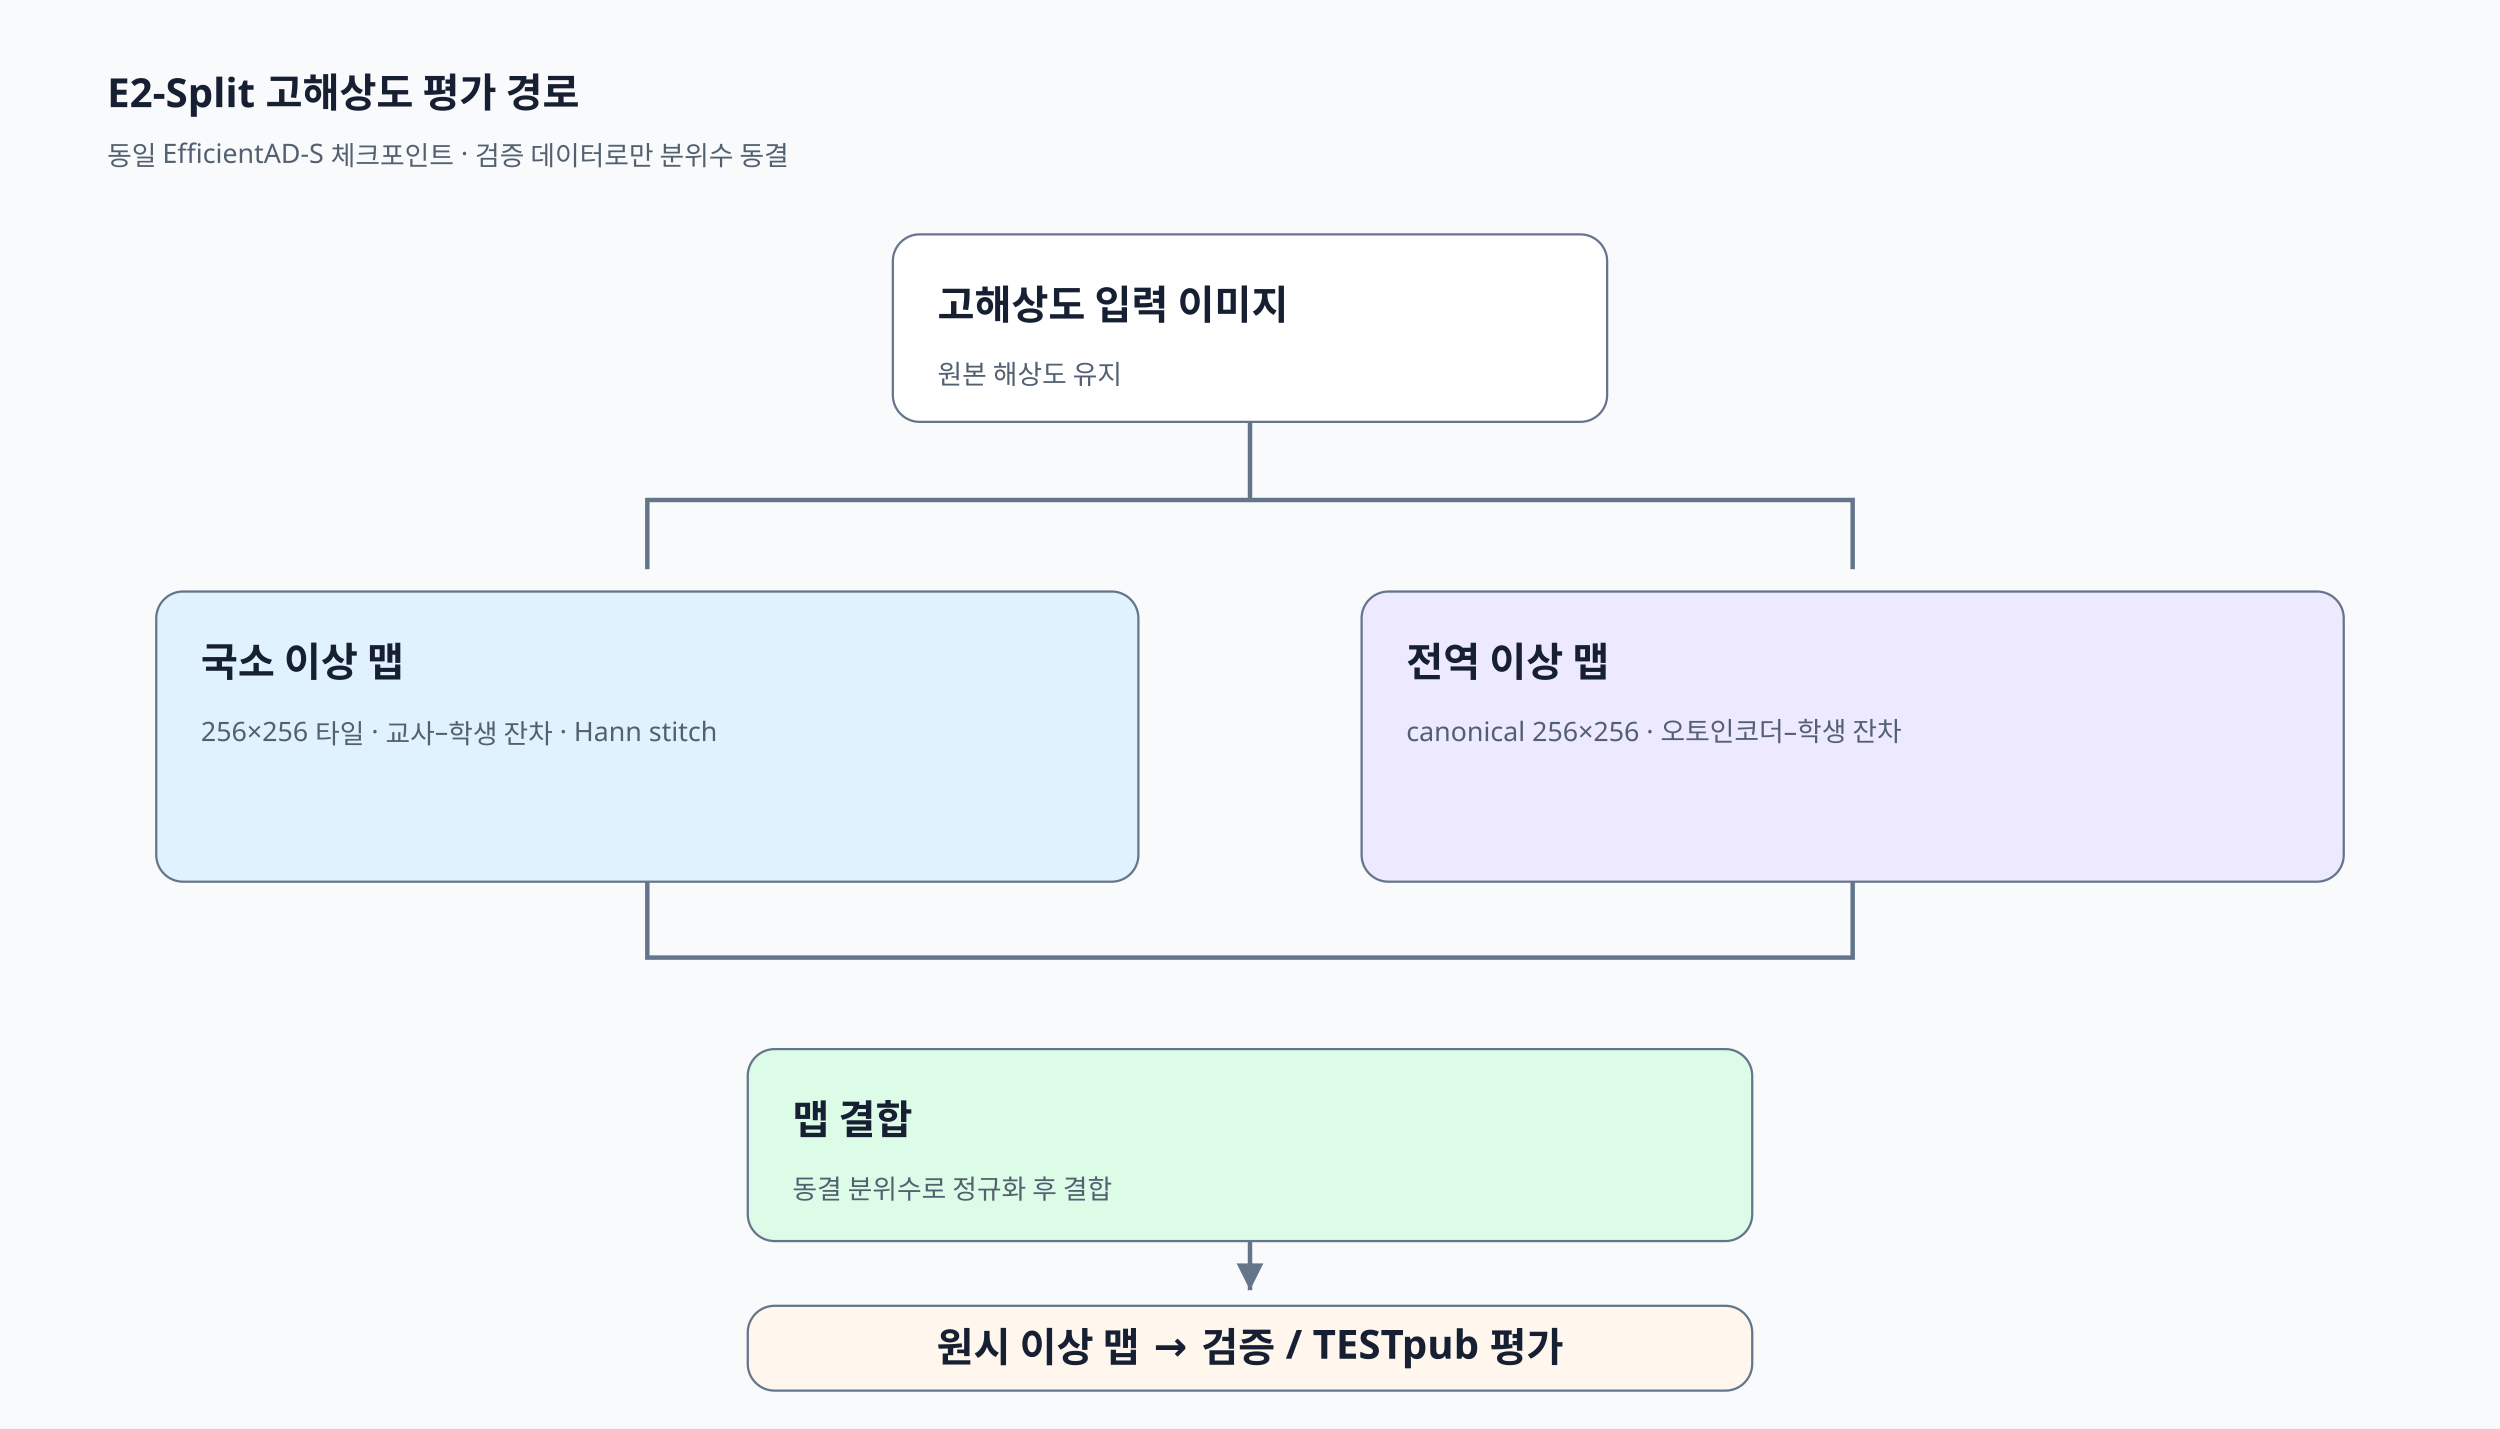
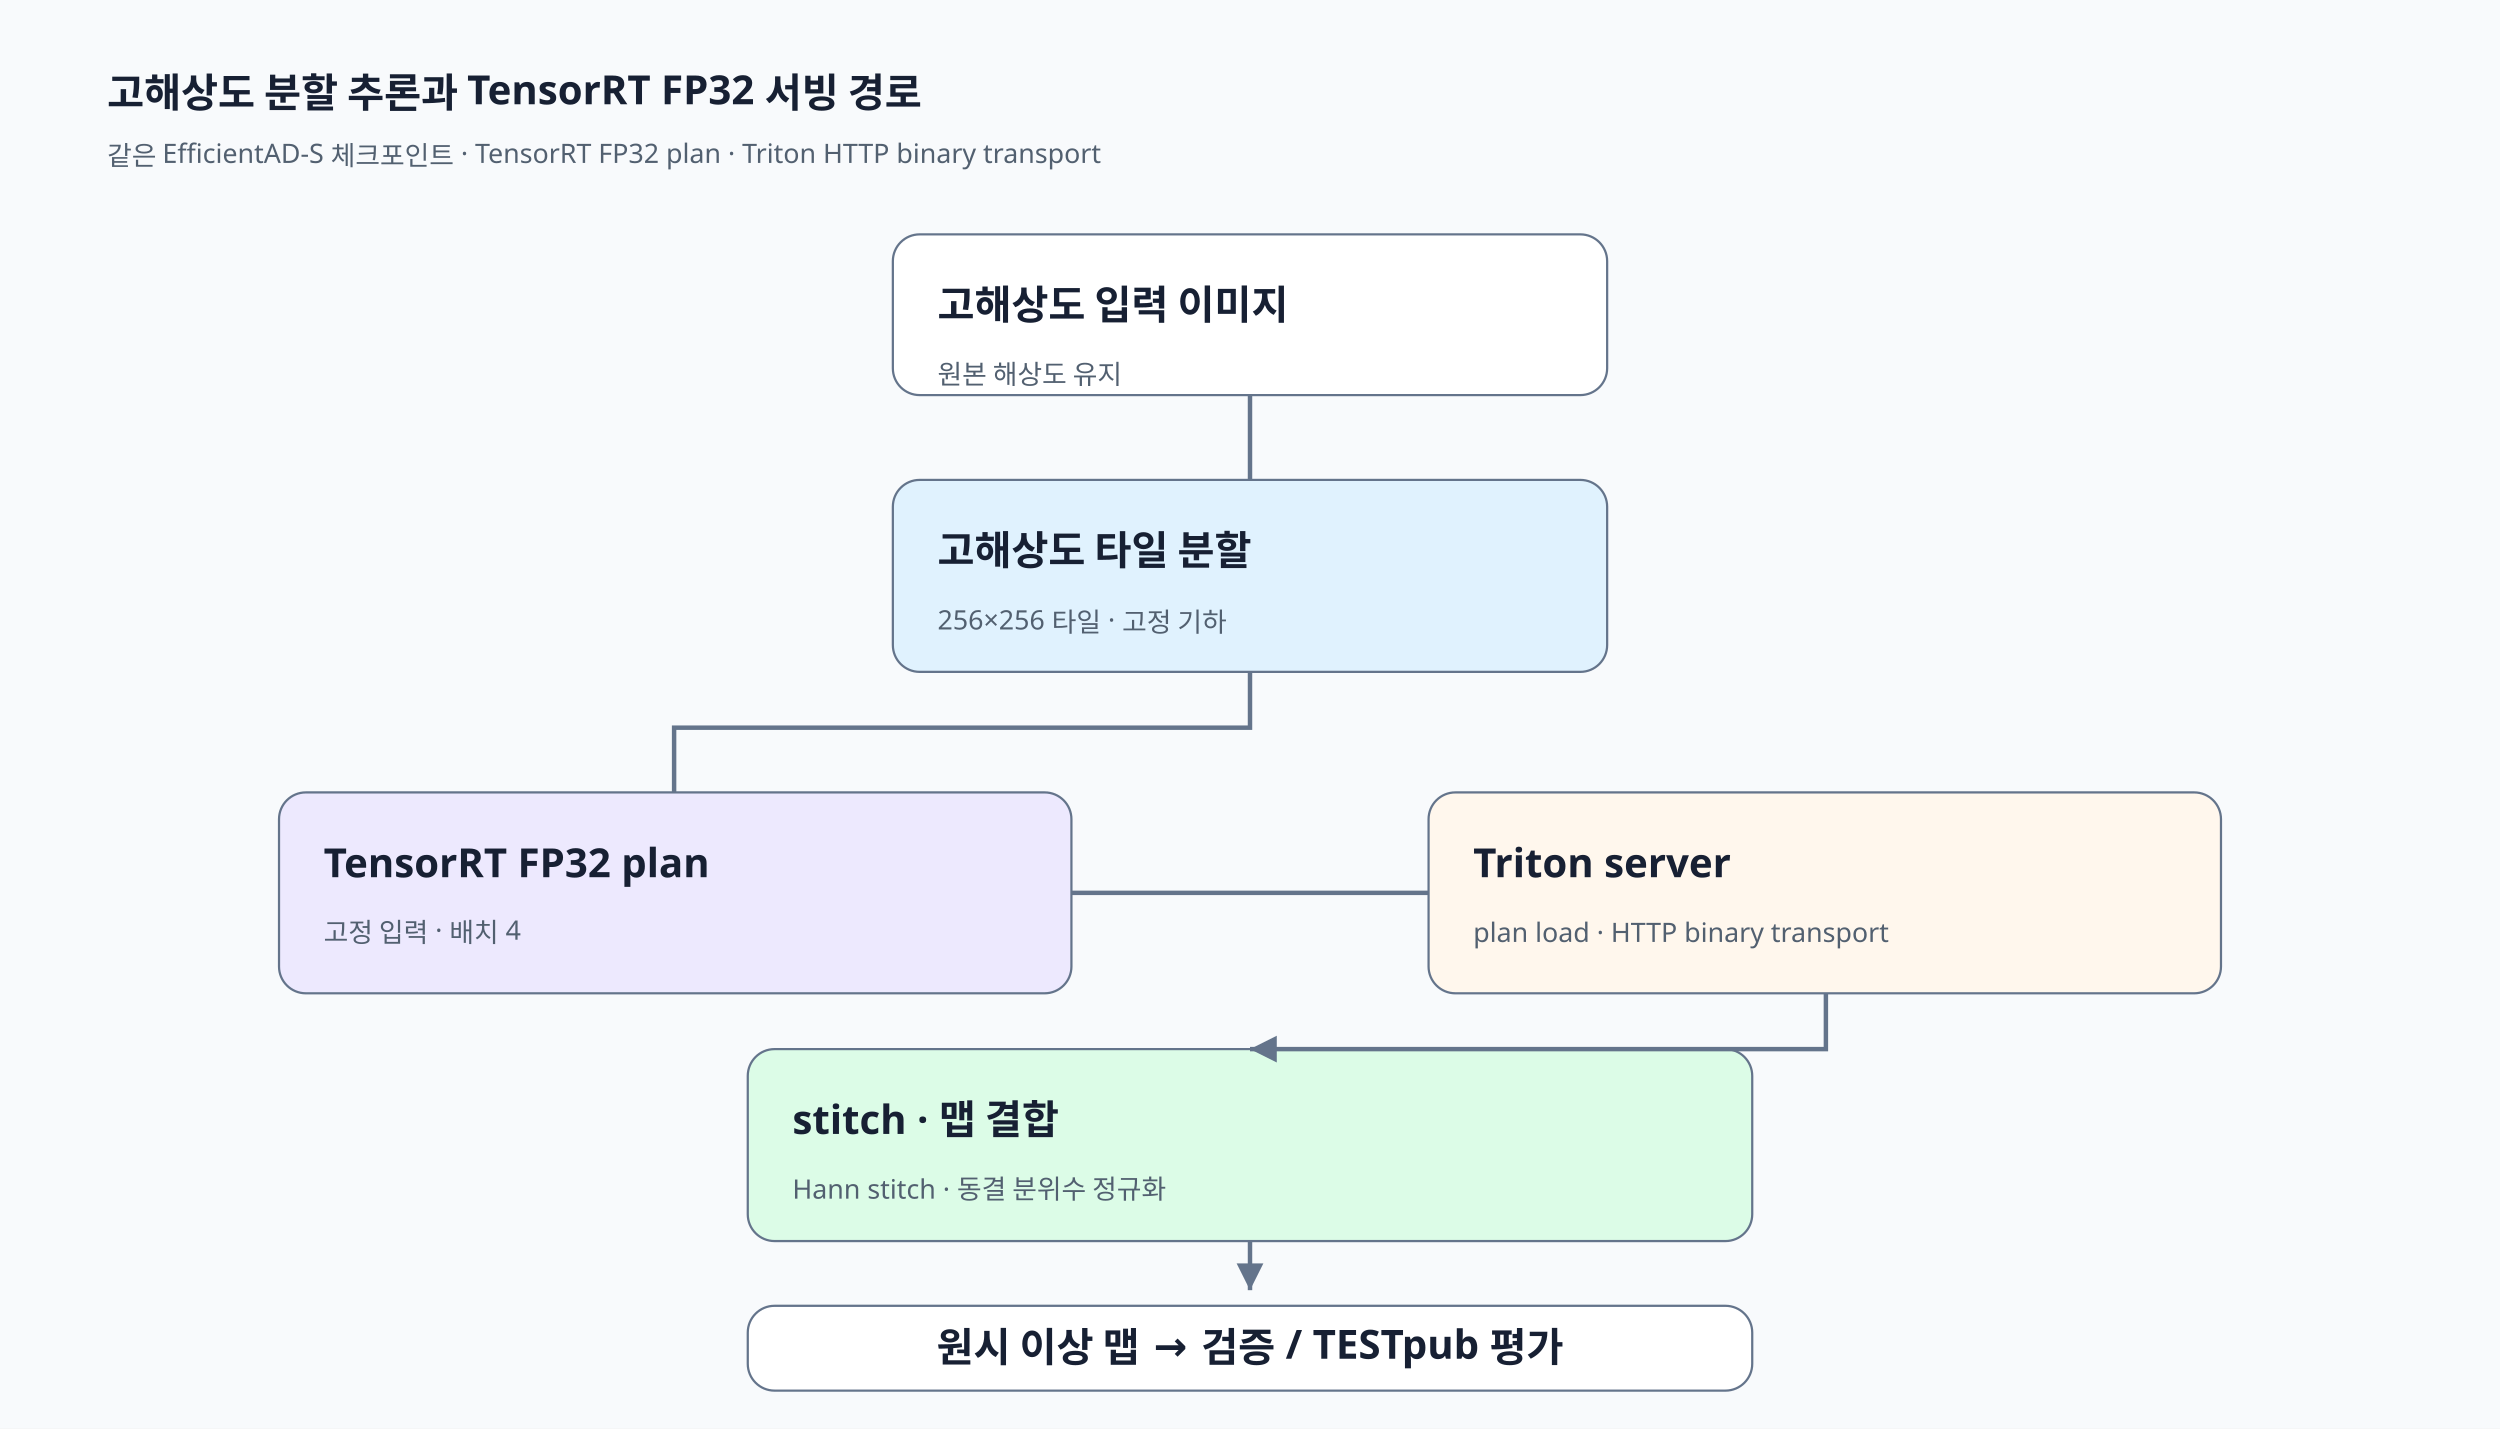
- <svg xmlns="http://www.w3.org/2000/svg" width="1120" height="640" viewBox="0 0 1120 640">
+ <svg xmlns="http://www.w3.org/2000/svg" width="100%" height="640" viewBox="0 0 1120 640">
  <style>text{font-family:system-ui,sans-serif;fill:#172033}.t{font-size:18px;font-weight:700}.s{font-size:12px;fill:#526070}.n{font-size:11px;fill:#526070}</style>
  <rect width="100%" height="100%" fill="#f8fafc" />
-   <text x="48" y="48" class="t">E2-Split 고해상도 평가 경로</text>
-   <text x="48" y="74" class="s">동일 EfficientAD-S 체크포인트 · 검증 데이터로만 분위수 동결</text>
-   <rect x="400" y="105" width="320" height="84" rx="12" fill="#ffffff" stroke="#64748b" />
+   <text x="48" y="48" class="t">고해상도 분할 추론과 TensorRT FP32 서빙 경로</text>
+   <text x="48" y="74" class="s">같은 EfficientAD-S 체크포인트 · TensorRT FP32 plan · Triton HTTP binary transport</text>
+   <rect x="400" y="105" width="320" height="72" rx="12" fill="#ffffff" stroke="#64748b" />
  <text x="420" y="143" class="t">고해상도 입력 이미지</text>
  <text x="420" y="172" class="s">원본 해상도 유지</text>
-   <rect x="70" y="265" width="440" height="130" rx="12" fill="#e0f2fe" stroke="#64748b" />
-   <text x="90" y="303" class="t">국소 이상 맵</text>
-   <text x="90" y="332" class="s">256×256 타일 · 교사–학생 잔차 · Hann stitch</text>
-   <rect x="610" y="265" width="440" height="130" rx="12" fill="#ede9fe" stroke="#64748b" />
-   <text x="630" y="303" class="t">전역 이상 맵</text>
-   <text x="630" y="332" class="s">canonical 256×256 · 오토인코더–학생 잔차</text>
+   <rect x="400" y="215" width="320" height="86" rx="12" fill="#e0f2fe" stroke="#64748b" />
+   <text x="420" y="253" class="t">고해상도 타일 분할</text>
+   <text x="420" y="282" class="s">256×256 타일 · 고정 기하</text>
+   <rect x="125" y="355" width="355" height="90" rx="12" fill="#ede9fe" stroke="#64748b" />
+   <text x="145" y="393" class="t">TensorRT FP32 plan</text>
+   <text x="145" y="422" class="s">고정 입력 · 배치 4</text>
+   <rect x="640" y="355" width="355" height="90" rx="12" fill="#fff7ed" stroke="#64748b" />
+   <text x="660" y="393" class="t">Triton server</text>
+   <text x="660" y="422" class="s">plan load · HTTP binary transport</text>
  <rect x="335" y="470" width="450" height="86" rx="12" fill="#dcfce7" stroke="#64748b" />
-   <text x="355" y="508" class="t">맵 결합</text>
-   <text x="355" y="537" class="s">동결 분위수로 정규화 후 결합</text>
-   <rect x="335" y="585" width="450" height="38" rx="12" fill="#fff7ed" stroke="#64748b" />
+   <text x="355" y="508" class="t">stitch · 맵 결합</text>
+   <text x="355" y="537" class="s">Hann stitch · 동결 분위수 정규화</text>
+   <rect x="335" y="585" width="450" height="38" rx="12" fill="#ffffff" stroke="#64748b" />
  <text x="560.0" y="610.0" class="t" text-anchor="middle">원시 이상 맵 → 검증 / TESTpub 평가</text>
-   <path d="M560 189v35H290v31M560 224h270v31M290 395v34h270M830 395v34H560M560 556v22" fill="none" stroke="#64748b" stroke-width="2" marker-end="url(#a)" />
+   <path d="M560 177v38M560 301v25H302v29M480 400h160M818 445v25H560" fill="none" stroke="#64748b" stroke-width="2" marker-end="url(#a)" />
+   <path d="M560 556v22" fill="none" stroke="#64748b" stroke-width="2" marker-end="url(#a)" />
  <defs>
    <marker id="a" markerWidth="8" markerHeight="8" refX="6" refY="3" orient="auto">
      <path d="M0,0 L0,6 L6,3z" fill="#64748b" />
    </marker>
  </defs>
</svg>
